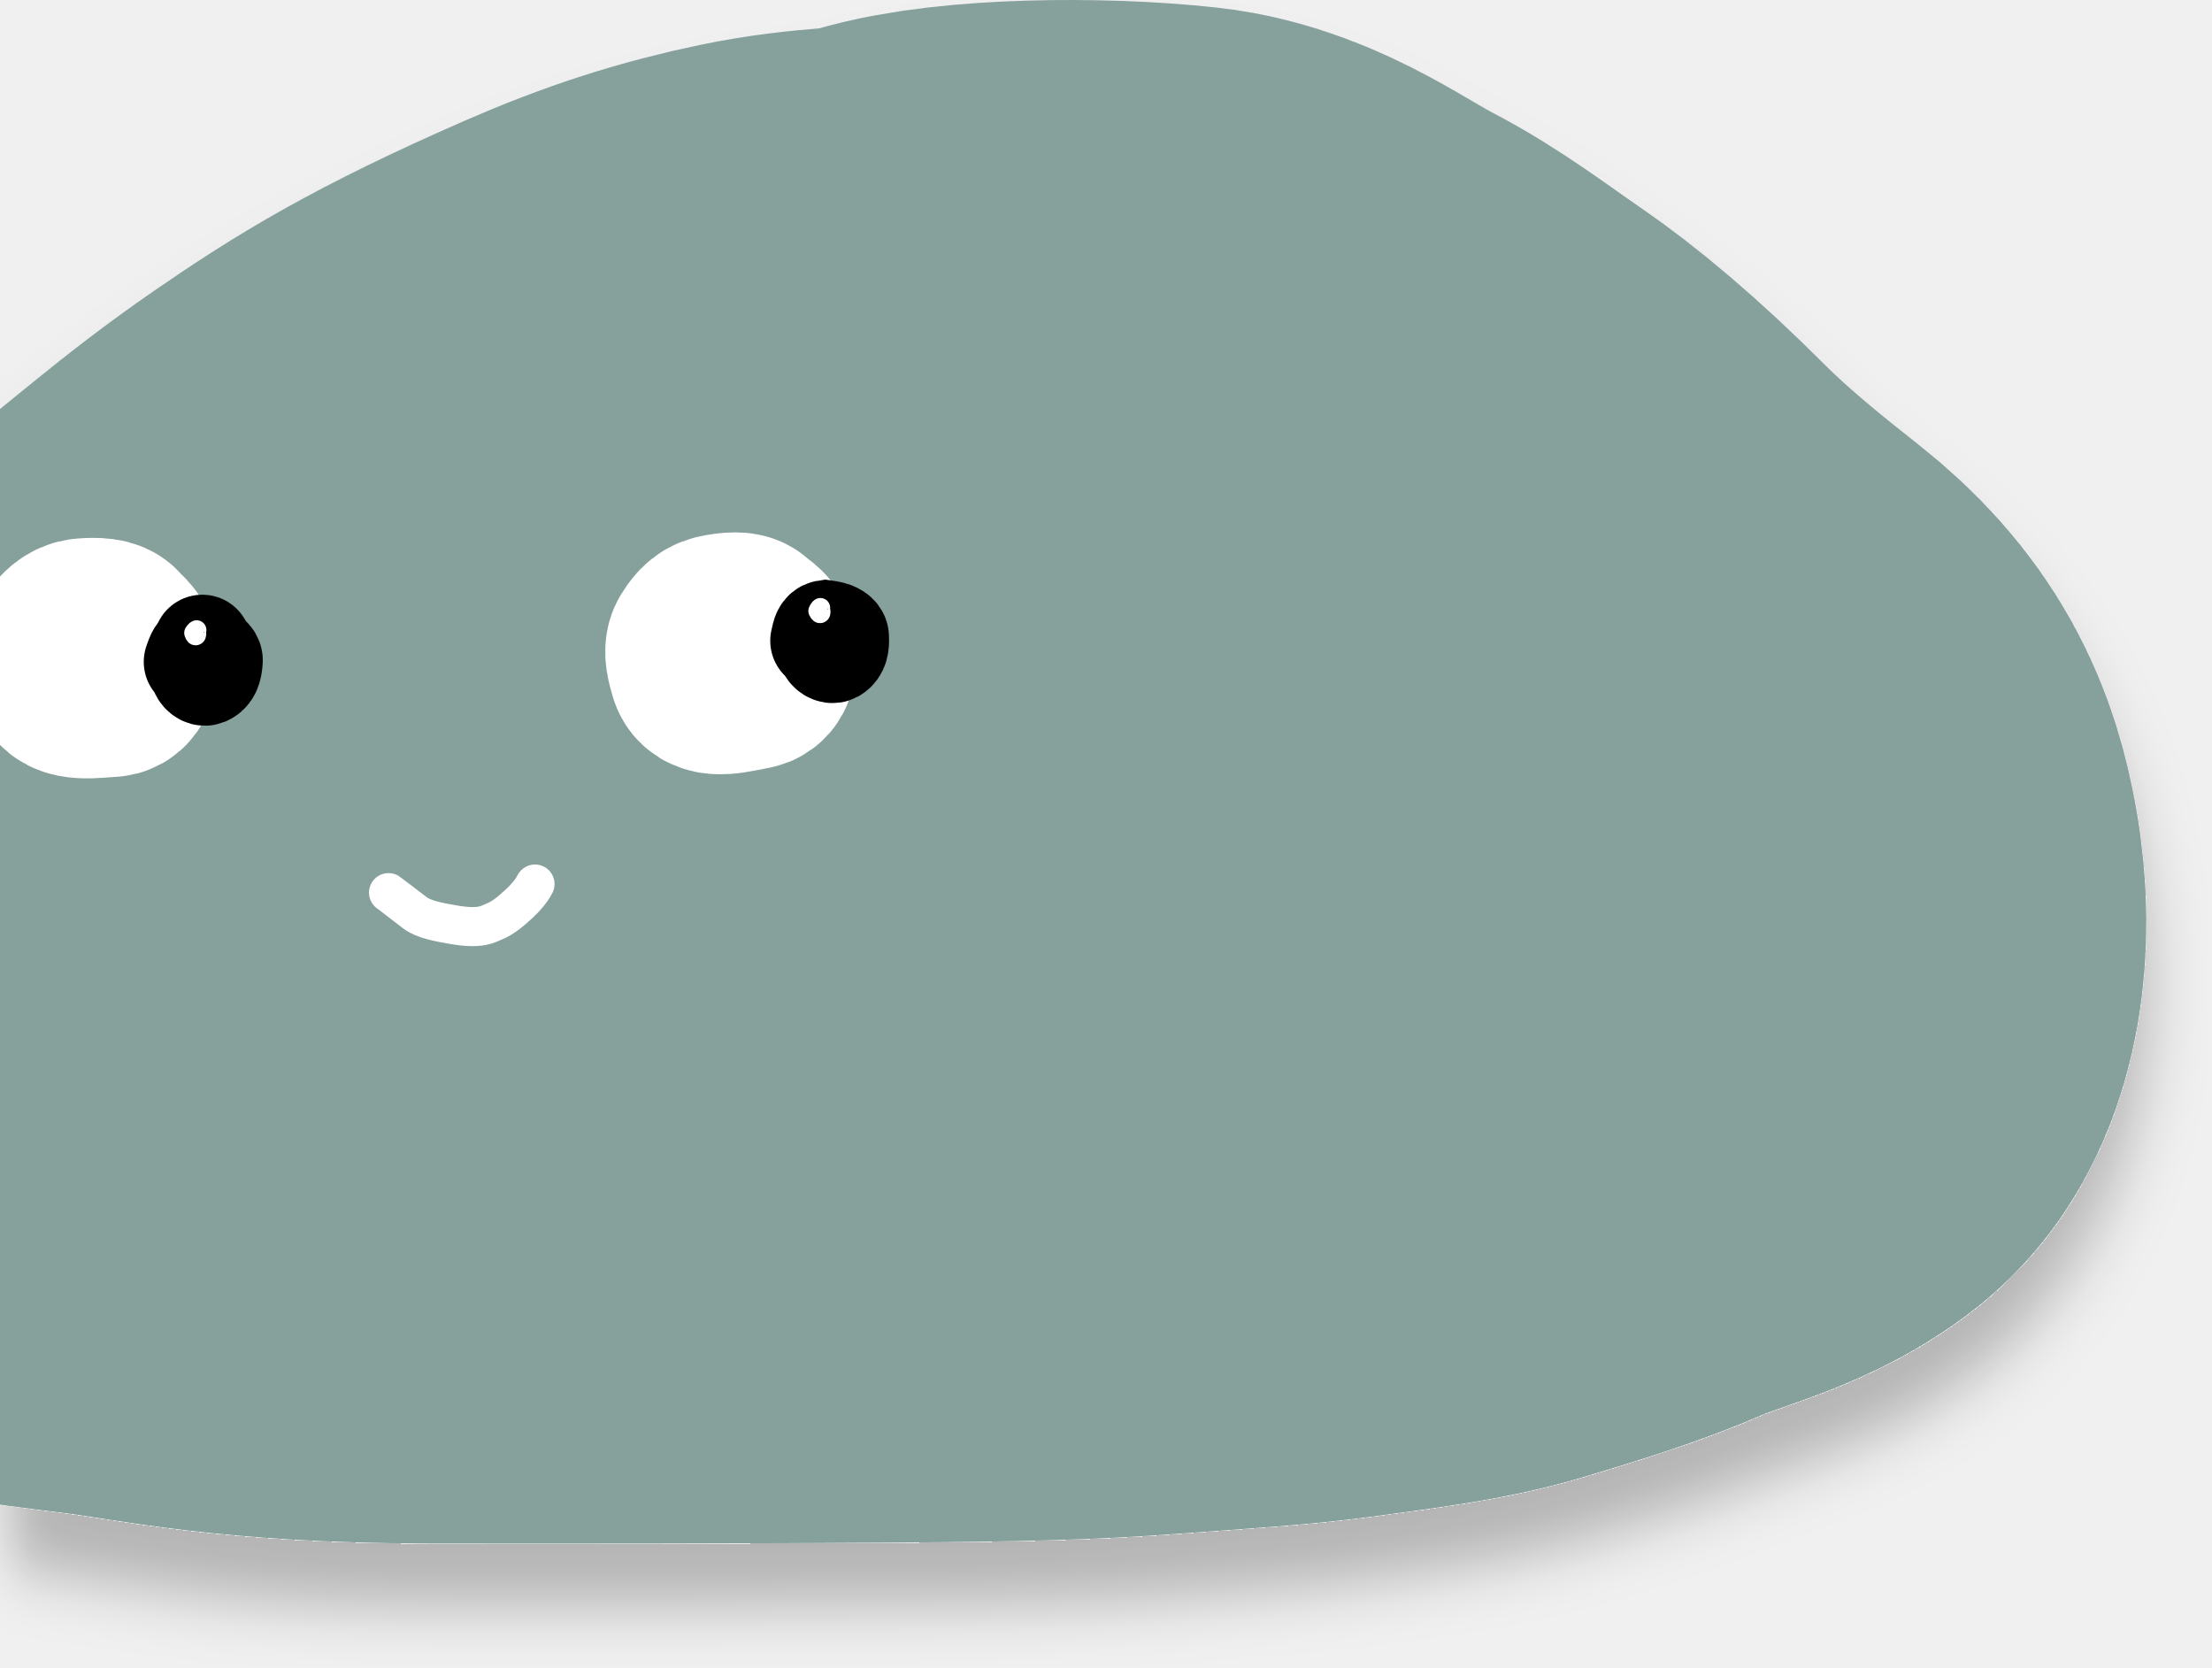
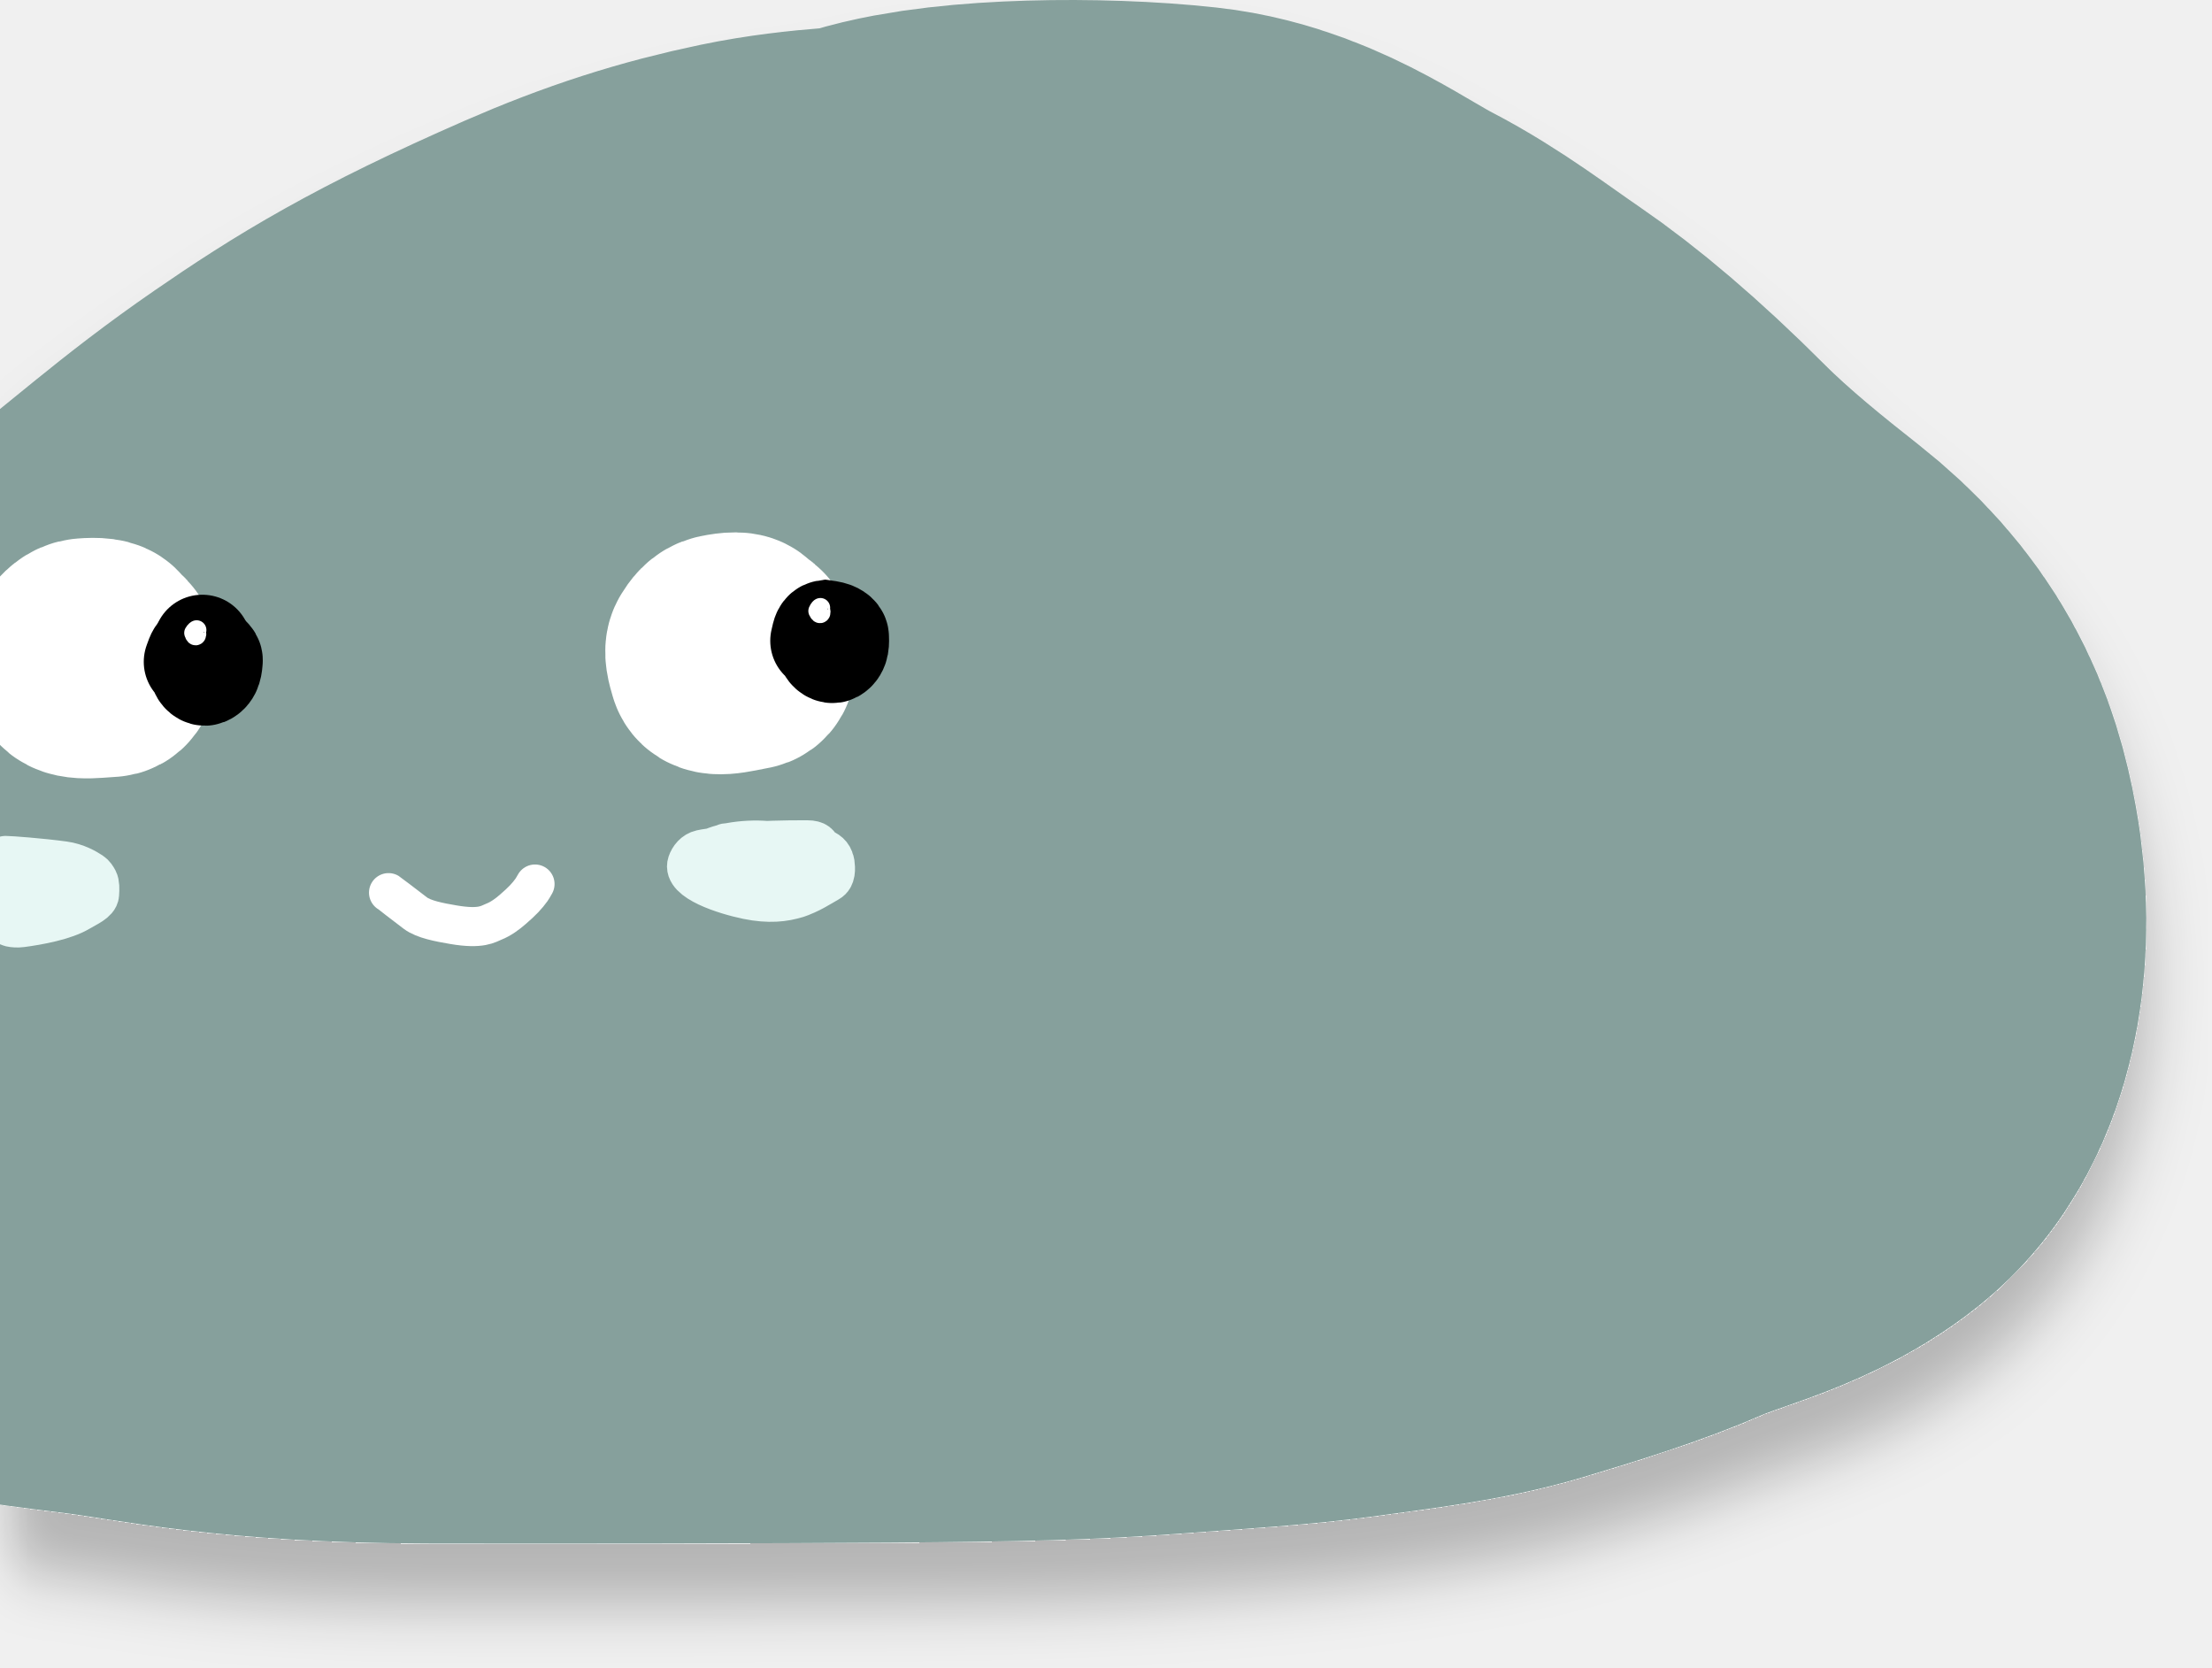
<svg xmlns="http://www.w3.org/2000/svg" width="504" height="380" viewBox="0 0 504 380" fill="none">
  <g filter="url(#filter0_d_285_1687)">
    <path d="M215.694 247.523C215.887 247.523 178.729 247.523 119.874 247.454C83.963 247.411 68.275 245.398 56.134 243.872C44.023 242.35 36.587 236.383 31.046 230.316C28.026 227.009 28.411 222.272 28.94 217.879C29.82 210.563 45.344 199.661 58.996 187.762C69.229 178.842 84.541 170.821 94.08 164.601C101.927 159.485 107.691 152.936 116.516 145.973C124.628 139.571 136.277 134.151 145.092 129.283C155.423 123.578 163.765 113.457 170.565 107.973C178.47 101.597 195.445 96.91 210.341 92.295C222.19 88.623 249.394 88.233 267.436 90.215C278.426 91.422 288.583 99.263 298.53 104.414C307.23 108.919 314.687 114.73 323.178 120.539C330.944 125.852 340.888 134.093 352.974 146.196C362.51 155.745 373.82 164.751 381.878 171.103C393.812 180.51 397.109 188.914 399.004 199.394C401.693 214.274 398.434 225.418 395.194 228.019C388.026 233.772 376.491 236.129 366.488 240.513C357.669 244.378 346.859 247.753 335.425 251.177C325.499 254.149 313.991 255.454 301.81 257.144C290.425 258.724 278.053 259.436 262.196 260.618C245.708 261.848 231.98 262.201 202.29 262.421C175.468 262.62 124.775 262.688 97.307 262.618C58.253 262.519 40.972 258.324 26.997 256.53C15.629 255.07 4.608 253.93 -6.237 250.909C-11.231 249.517 -11.775 245.066 -13.101 240.614C-17.844 224.69 -2.923 211.77 10.566 200.19C21.265 191.006 33.267 179.983 44.863 171.19C58.715 160.685 68.919 151.07 85.676 139.531C100.332 129.438 112.806 121.648 141.444 109.123C154.569 103.383 165.544 99.914 177.754 97.372C189.078 95.014 200.113 94.921 210.842 93.966C213.561 93.748 216.232 93.459 221.446 93.308C226.661 93.157 234.338 93.153 245.957 95.05" stroke="#86A09C" stroke-width="178.065" stroke-linecap="round" />
    <path d="M22.845 147.121C22.79 147.121 22.108 147.412 21.113 148.204C20.638 148.583 20.762 149.411 21.078 149.626C21.874 150.166 23.339 148.794 24.417 147.756C24.948 147.246 25.068 146.437 24.85 145.898C24.389 144.755 21.846 144.689 19.314 144.885C17.492 145.027 16.353 146.356 15.458 147.469C14.529 148.624 14.925 150.902 15.259 152.951C15.745 155.937 21.175 154.969 25.096 154.774C28.062 154.626 27.111 150.169 27.1 148.755C26.969 148.07 26.583 147.453 26.03 147.06C25.478 146.667 24.771 146.518 23.47 146.092" stroke="white" stroke-width="44.516" stroke-linecap="round" />
    <path d="M167.801 145.76C167.747 145.767 167.106 146.139 166.216 147.048C165.791 147.482 166.017 148.289 166.357 148.464C167.213 148.902 168.498 147.359 169.44 146.197C169.904 145.625 169.923 144.807 169.641 144.299C169.042 143.222 166.51 143.47 164.022 143.976C162.232 144.341 161.265 145.8 160.513 147.015C159.734 148.276 160.408 150.488 160.991 152.48C161.842 155.383 167.111 153.754 170.978 153.077C173.903 152.565 172.41 148.259 172.225 146.857C172.011 146.194 171.552 145.629 170.955 145.307C170.358 144.985 169.639 144.924 168.295 144.662" stroke="white" stroke-width="44.516" stroke-linecap="round" />
    <path d="M177.465 193.69C178.256 193.452 180.922 192.909 185.206 193.338C188.122 193.631 190.542 192.998 199.315 190.177C201.057 189.617 200.907 188.778 200.769 188.178C200.63 187.577 200.414 187.008 199.98 186.615C197.317 184.202 188.903 186.816 183.951 187.729C179.013 188.641 175.466 191.006 174.55 192.703C174.145 193.454 174.084 194.093 174.156 194.705C174.229 195.317 174.494 195.911 175.138 196.203C178.15 197.569 180.872 196.663 183.697 197.006C186.134 197.302 188.593 196.806 191.533 196.135C194.159 195.726 195.96 195.425 197.225 195.095C197.921 194.912 198.727 194.695 199.788 192.976" stroke="#86A09C" stroke-width="13.355" stroke-linecap="round" />
    <path d="M2.856 195.851C3.683 195.851 6.392 196.102 10.369 197.751C13.076 198.873 15.576 198.967 24.789 198.801C26.619 198.768 26.718 197.922 26.759 197.307C26.799 196.692 26.757 196.086 26.455 195.583C24.603 192.504 15.793 192.575 10.787 192.019C5.798 191.464 1.718 192.704 0.351 194.064C-0.254 194.666 -0.497 195.26 -0.605 195.867C-0.712 196.474 -0.63 197.119 -0.097 197.585C2.391 199.762 5.259 199.682 7.865 200.826C10.111 201.813 12.609 202.049 15.617 202.257C18.25 202.624 20.061 202.857 21.368 202.906C22.087 202.931 22.92 202.957 24.433 201.618" stroke="#86A09C" stroke-width="13.355" stroke-linecap="round" />
    <path d="M88.526 203.366C88.781 203.518 91.78 205.875 94.641 208.031C96.537 209.461 100.065 210.118 103.335 210.677C109.705 211.766 111.232 210.486 112.523 209.982C114.097 209.367 115.657 208.219 116.834 207.181C119.028 205.3 120.105 204.118 121.073 202.782C121.291 202.465 121.457 202.198 121.903 201.406" stroke="white" stroke-width="8.903" stroke-linecap="round" />
    <path d="M190.605 144.695C190.572 144.699 189.93 144.74 188.851 145.015C188.355 145.142 188.132 145.683 188.032 146.203C187.932 146.722 188.005 147.317 188.182 147.791C188.359 148.265 188.637 148.601 188.993 148.822C189.349 149.042 189.774 149.137 190.102 148.959C191.668 148.111 191.44 146.084 191.421 145.133C191.411 144.678 191.069 144.315 190.692 144.067C189.911 143.553 188.887 143.415 188.061 143.3C187.677 143.36 187.364 143.66 187.167 144.036C186.969 144.412 186.897 144.855 186.629 145.99" stroke="black" stroke-width="22.258" stroke-linecap="round" />
    <path d="M47.989 149.988C47.955 149.988 47.313 149.95 46.208 150.09C45.7 150.155 45.412 150.664 45.249 151.168C45.086 151.671 45.086 152.27 45.203 152.763C45.32 153.255 45.554 153.623 45.88 153.885C46.206 154.148 46.617 154.294 46.964 154.158C48.623 153.509 48.647 151.47 48.744 150.524C48.791 150.071 48.495 149.669 48.152 149.376C47.441 148.77 46.442 148.506 45.636 148.291C45.247 148.303 44.9 148.563 44.657 148.911C44.416 149.26 44.289 149.69 43.884 150.784" stroke="black" stroke-width="22.258" stroke-linecap="round" />
    <path d="M46.071 146.626H46.12" stroke="black" stroke-width="22.258" stroke-linecap="round" />
    <path d="M186.404 139.194C186.408 139.227 186.681 138.877 186.924 138.468C186.95 138.426 186.561 138.723 186.506 139.06C186.45 139.398 186.684 139.769 186.858 139.744C187.033 139.719 187.141 139.286 186.717 138.719" stroke="white" stroke-width="4.452" stroke-linecap="round" />
    <path d="M44.196 144.194C44.196 144.227 44.511 143.913 44.802 143.538C44.833 143.499 44.411 143.745 44.314 144.074C44.217 144.402 44.403 144.799 44.58 144.795C44.756 144.792 44.917 144.376 44.566 143.761" stroke="white" stroke-width="4.452" stroke-linecap="round" />
+     <path d="M182.395 192.38C177.606 192.448 163.865 193.158 159.825 194.062C158.389 194.383 157.47 195.583 157.081 196.733C155.85 200.379 165.164 203.373 170.368 204.444C179.949 206.415 184.55 202.867 188.643 200.544C190.002 199.773 189.888 197.906 189.711 196.591C189.355 193.96 182.361 193.481 177.746 192.479C172.703 191.385 166.056 192.039 162.43 193.608C161.088 194.189 160.498 195.515 160.154 196.72C159.817 197.901 160.958 199.08 162.046 199.979C164.354 201.886 169.511 202.532 174.832 204.132C180.723 205.903 184.655 202.828 188.137 200.296C188.874 199.76 189.221 198.997 189.466 198.204C189.711 197.411 189.739 196.492 189.476 195.793C188.518 193.249 184.979 193.163 180.207 192.632C172.356 191.758 166.462 192.533 165.761 192.573C163.373 192.709 173.021 191.82 183.938 191.88C186.037 191.891 186.322 192.666 186.582 193.32C187.127 194.693 187.322 196.843 187.134 199.115C186.846 202.61 179.598 202.809 174.738 202.752C173.759 202.741 173.341 201.957 173.092 201.304C172.842 200.651 172.812 199.893 173.123 199.432C174.09 198.829 175.686 198.683 176.751 198.761C176.893 198.839 176.227 198.995 174.904 199.156" stroke="#E7F7F4" stroke-width="10" stroke-linecap="round" />
+     <path d="M1.275 195.444C2.276 195.444 9.305 195.963 14.504 196.673C17.346 197.061 19.531 198.349 20.641 199.086C21.215 199.468 21.573 200.046 21.878 200.623C22.239 201.31 22.233 202.525 22.136 203.782C22.023 205.246 19.654 206.206 17.935 207.237C14.636 209.218 8.739 210.296 4.855 210.808C4.013 210.919 3.053 210.857 2.455 210.716C1.858 210.575 1.646 210.292 1.496 209.938C-0.036 206.324 1.269 200.224 1.593 199.757C2.83 197.973 7.742 199.845 12.887 201.745C13.922 202.127 14.224 202.405 14.451 202.691C14.679 202.976 14.798 203.323 14.761 203.643C14.724 203.963 14.528 204.246 14.149 204.482C11.864 205.901 8.742 204.858 7.264 204.494C6.806 204.381 6.267 204.226 6.14 204.106C6.012 203.986 6.31 203.912 6.818 203.874C7.326 203.836 8.035 203.836 9.339 203.576" stroke="#E7F7F4" stroke-width="10" stroke-linecap="round" />
  </g>
  <defs>
    <filter id="filter0_d_285_1687" x="-117.107" y="0" width="620.14" height="379.677" filterUnits="userSpaceOnUse" color-interpolation-filters="sRGB">
      <feFlood flood-opacity="0" result="BackgroundImageFix" />
      <feColorMatrix in="SourceAlpha" type="matrix" values="0 0 0 0 0 0 0 0 0 0 0 0 0 0 0 0 0 0 127 0" result="hardAlpha" />
      <feOffset dy="14" />
      <feGaussianBlur stdDeviation="7" />
      <feComposite in2="hardAlpha" operator="out" />
      <feColorMatrix type="matrix" values="0 0 0 0 0 0 0 0 0 0 0 0 0 0 0 0 0 0 0.25 0" />
      <feBlend mode="normal" in2="BackgroundImageFix" result="effect1_dropShadow_285_1687" />
      <feBlend mode="normal" in="SourceGraphic" in2="effect1_dropShadow_285_1687" result="shape" />
    </filter>
  </defs>
</svg>
